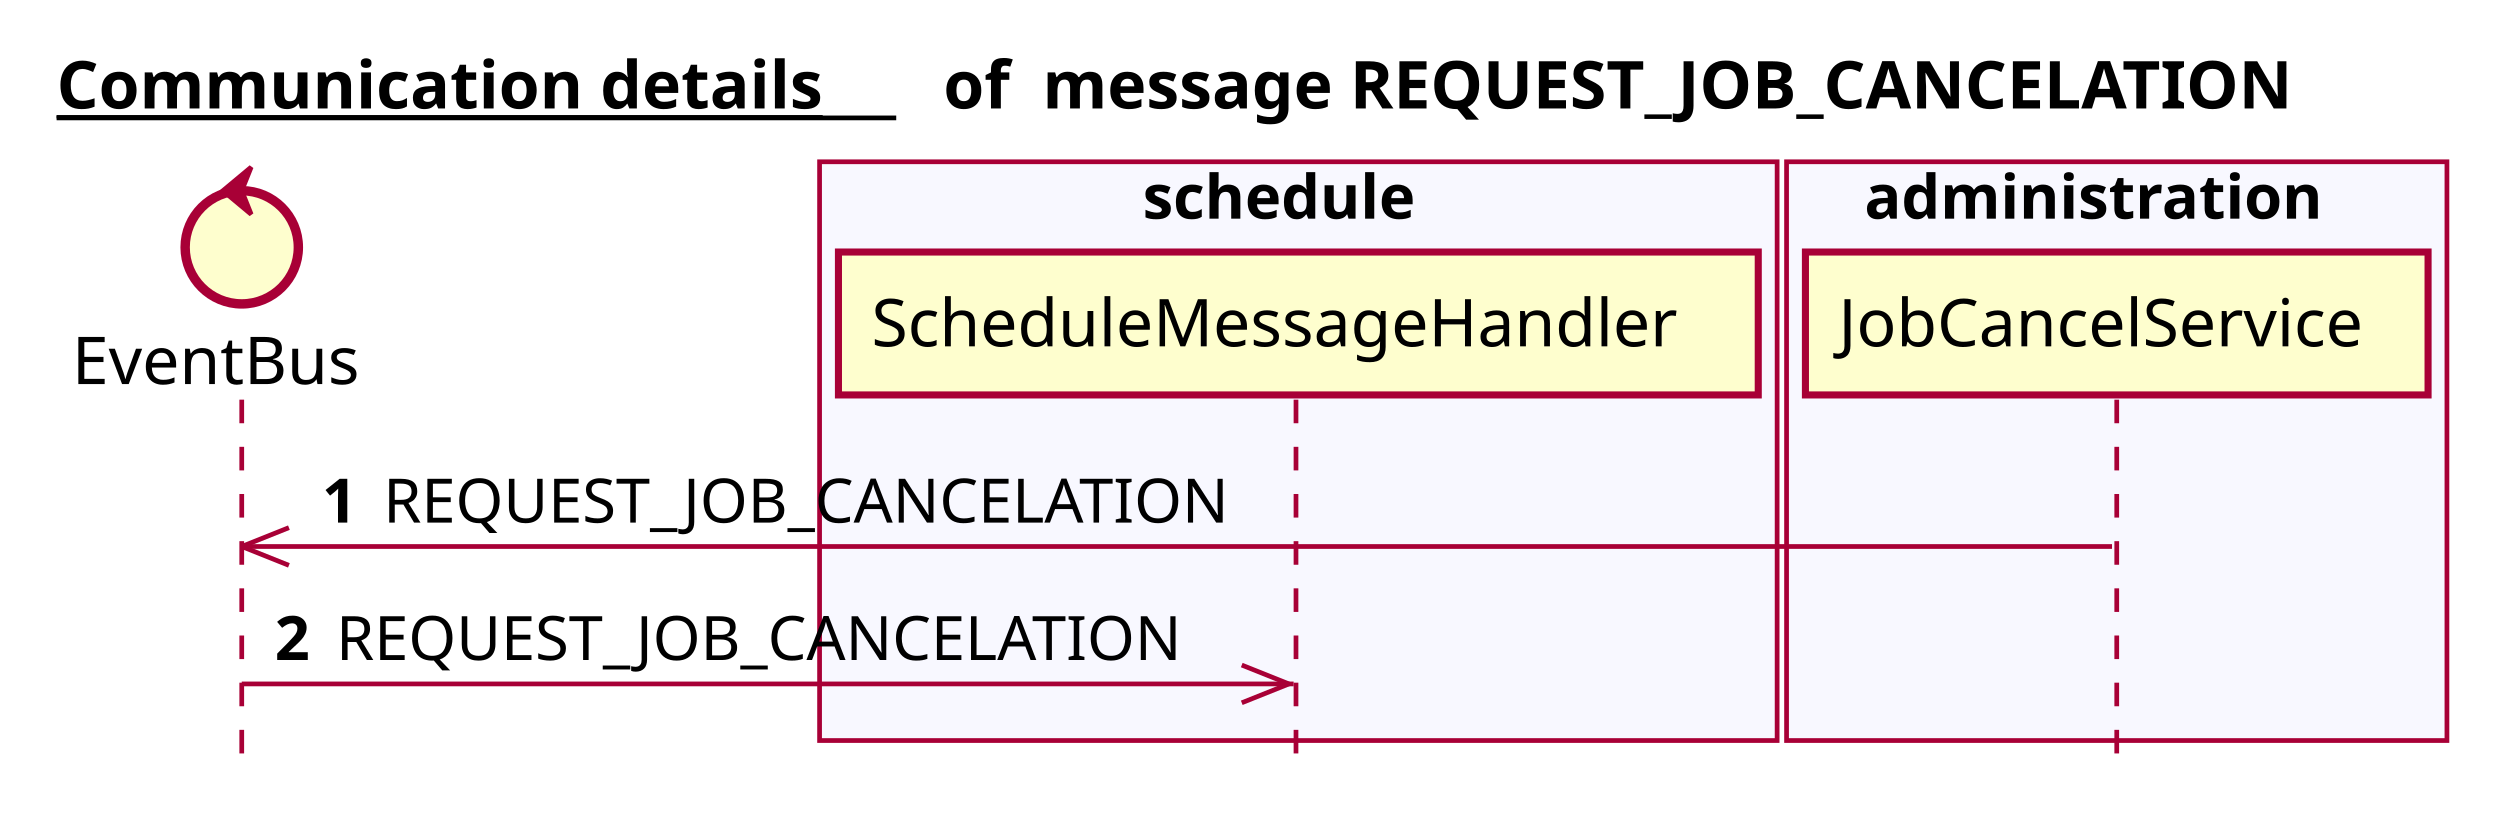
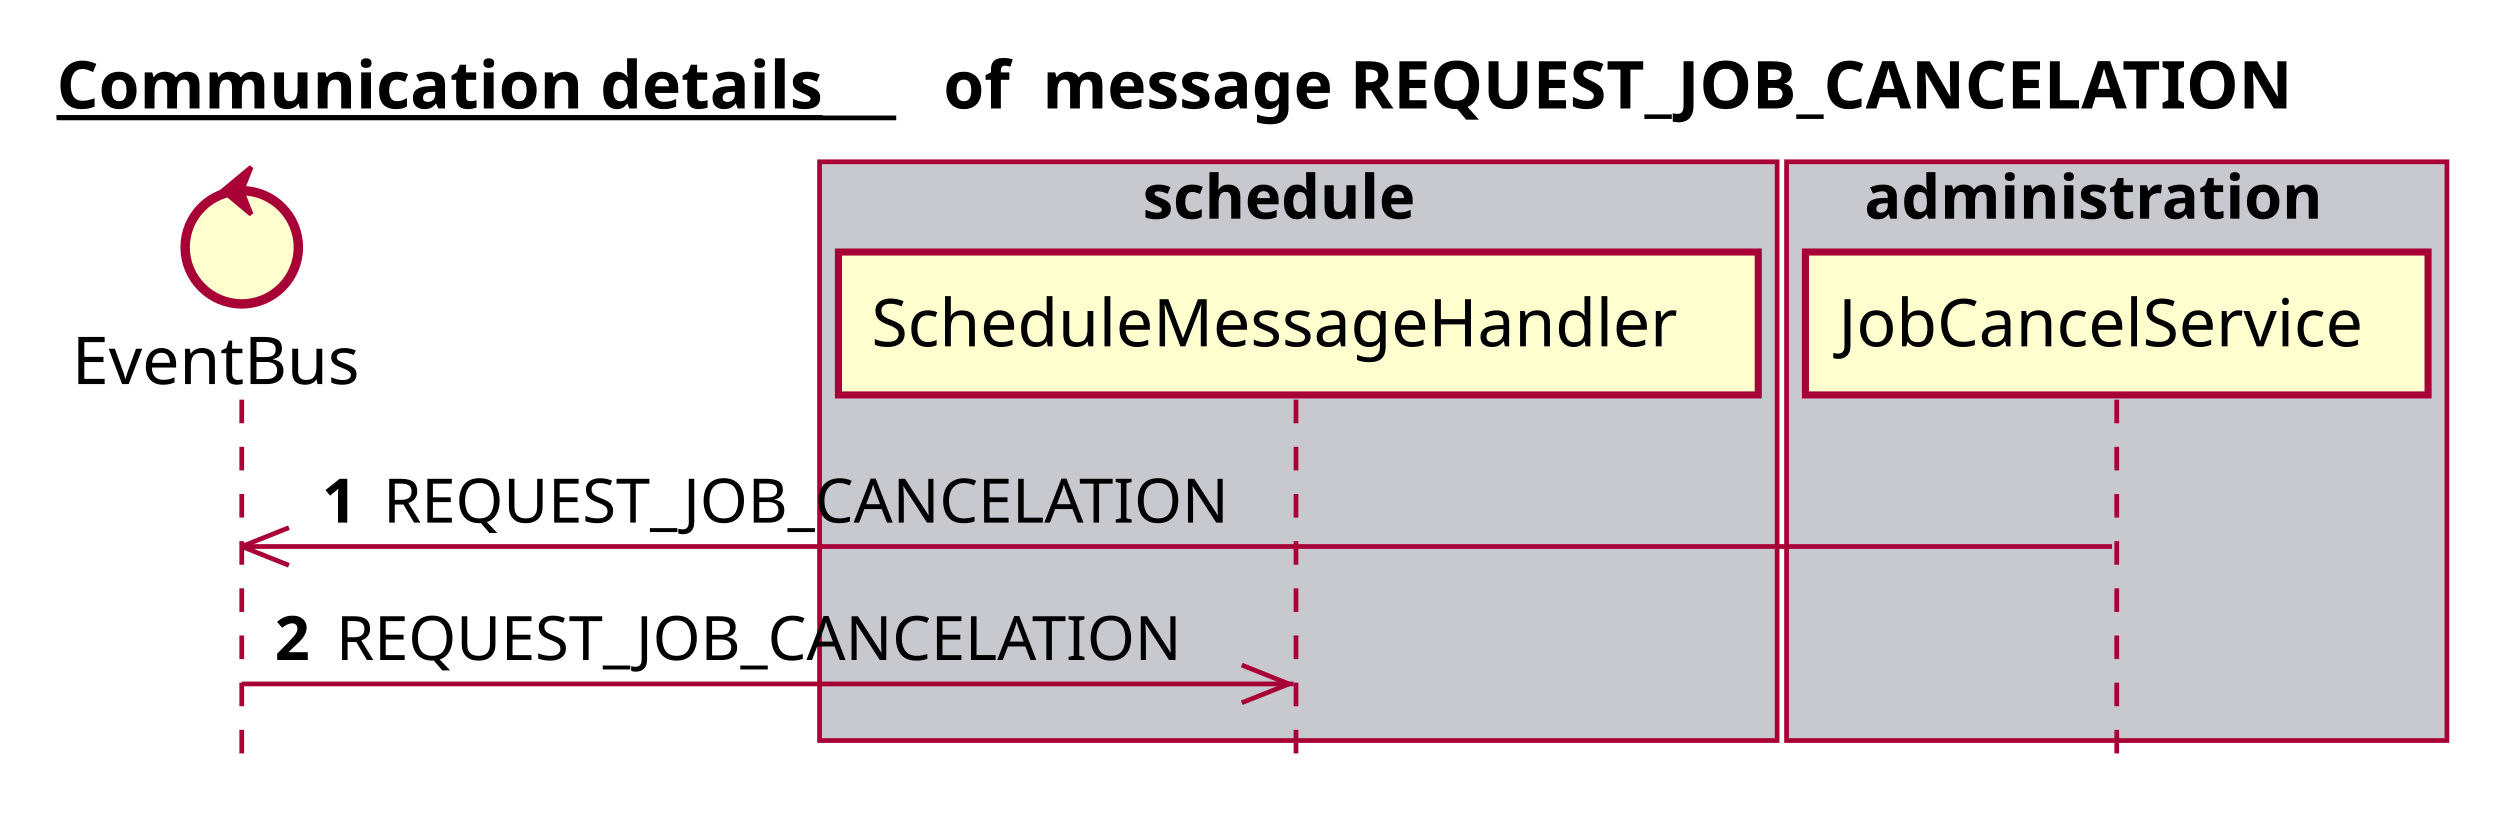
<svg xmlns="http://www.w3.org/2000/svg" contentScriptType="application/ecmascript" contentStyleType="text/css" height="174px" preserveAspectRatio="none" style="width:530px;height:174px;" version="1.1" viewBox="0 0 530 174" width="530px" zoomAndPan="magnify">
  <defs />
  <g>
    <text fill="#000000" font-family="sans-serif" font-size="14" font-weight="bold" lengthAdjust="spacingAndGlyphs" text-decoration="underline" textLength="178" x="12" y="22.995">Communication details</text>
    <line style="stroke: #000000; stroke-width: 1.0;" x1="12" x2="190" y1="24.995" y2="24.995" />
    <text fill="#000000" font-family="sans-serif" font-size="14" font-weight="bold" lengthAdjust="spacingAndGlyphs" textLength="16" x="200" y="22.995">of</text>
    <text fill="#000000" font-family="sans-serif" font-size="14" font-weight="bold" lengthAdjust="spacingAndGlyphs" textLength="297" x="221" y="22.995">message REQUEST_JOB_CANCELATION</text>
-     <rect fill="#F8F8FF" height="122.695" style="stroke: #A80036; stroke-width: 1.0;" width="203" x="173.75" y="34.297" />
+     <rect fill="#C8C8CF" height="122.695" style="stroke: #A80036; stroke-width: 1.0;" width="203" x="173.75" y="34.297" />
    <text fill="#000000" font-family="sans-serif" font-size="13" font-weight="bold" lengthAdjust="spacingAndGlyphs" textLength="66" x="242.25" y="46.364">schedule</text>
-     <rect fill="#F8F8FF" height="122.695" style="stroke: #A80036; stroke-width: 1.0;" width="140" x="378.75" y="34.297" />
+     <rect fill="#C8C8CF" height="122.695" style="stroke: #A80036; stroke-width: 1.0;" width="140" x="378.75" y="34.297" />
    <text fill="#000000" font-family="sans-serif" font-size="13" font-weight="bold" lengthAdjust="spacingAndGlyphs" textLength="107" x="395.25" y="46.364">administration</text>
    <line style="stroke: #A80036; stroke-width: 1.0; stroke-dasharray: 5.0,5.0;" x1="51.25" x2="51.25" y1="84.727" y2="162.992" />
    <line style="stroke: #A80036; stroke-width: 1.0; stroke-dasharray: 5.0,5.0;" x1="274.75" x2="274.75" y1="84.727" y2="162.992" />
    <line style="stroke: #A80036; stroke-width: 1.0; stroke-dasharray: 5.0,5.0;" x1="448.75" x2="448.75" y1="84.727" y2="162.992" />
    <text fill="#000000" font-family="sans-serif" font-size="14" lengthAdjust="spacingAndGlyphs" textLength="66" x="15.25" y="81.425">EventBus</text>
    <ellipse cx="51.25" cy="52.43" fill="#FEFECE" rx="12" ry="12" style="stroke: #A80036; stroke-width: 2.0;" />
    <polygon fill="#A80036" points="47.25,40.43,53.25,35.43,51.25,40.43,53.25,45.43,47.25,40.43" style="stroke: #A80036; stroke-width: 1.0;" />
    <rect fill="#FEFECE" height="30.297" style="stroke: #A80036; stroke-width: 1.5;" width="195" x="177.75" y="53.43" />
    <text fill="#000000" font-family="sans-serif" font-size="14" lengthAdjust="spacingAndGlyphs" textLength="181" x="184.75" y="73.425">ScheduleMessageHandler</text>
    <rect fill="#FEFECE" height="30.297" style="stroke: #A80036; stroke-width: 1.5;" width="132" x="382.75" y="53.43" />
    <text fill="#000000" font-family="sans-serif" font-size="14" lengthAdjust="spacingAndGlyphs" textLength="118" x="389.75" y="73.425">JobCancelService</text>
    <line style="stroke: #A80036; stroke-width: 1.0;" x1="51.25" x2="61.25" y1="115.859" y2="111.859" />
    <line style="stroke: #A80036; stroke-width: 1.0;" x1="51.25" x2="61.25" y1="115.859" y2="119.859" />
    <line style="stroke: #A80036; stroke-width: 1.0;" x1="51.25" x2="447.75" y1="115.859" y2="115.859" />
    <text fill="#000000" font-family="sans-serif" font-size="13" font-weight="bold" lengthAdjust="spacingAndGlyphs" textLength="9" x="68.25" y="110.793">1</text>
    <text fill="#000000" font-family="sans-serif" font-size="13" lengthAdjust="spacingAndGlyphs" textLength="187" x="81.25" y="110.793">REQUEST_JOB_CANCELATION</text>
    <line style="stroke: #A80036; stroke-width: 1.0;" x1="273.25" x2="263.25" y1="144.992" y2="140.992" />
    <line style="stroke: #A80036; stroke-width: 1.0;" x1="273.25" x2="263.25" y1="144.992" y2="148.992" />
    <line style="stroke: #A80036; stroke-width: 1.0;" x1="51.25" x2="274.25" y1="144.992" y2="144.992" />
    <text fill="#000000" font-family="sans-serif" font-size="13" font-weight="bold" lengthAdjust="spacingAndGlyphs" textLength="9" x="58.25" y="139.926">2</text>
    <text fill="#000000" font-family="sans-serif" font-size="13" lengthAdjust="spacingAndGlyphs" textLength="187" x="71.25" y="139.926">REQUEST_JOB_CANCELATION</text>
  </g>
</svg>
